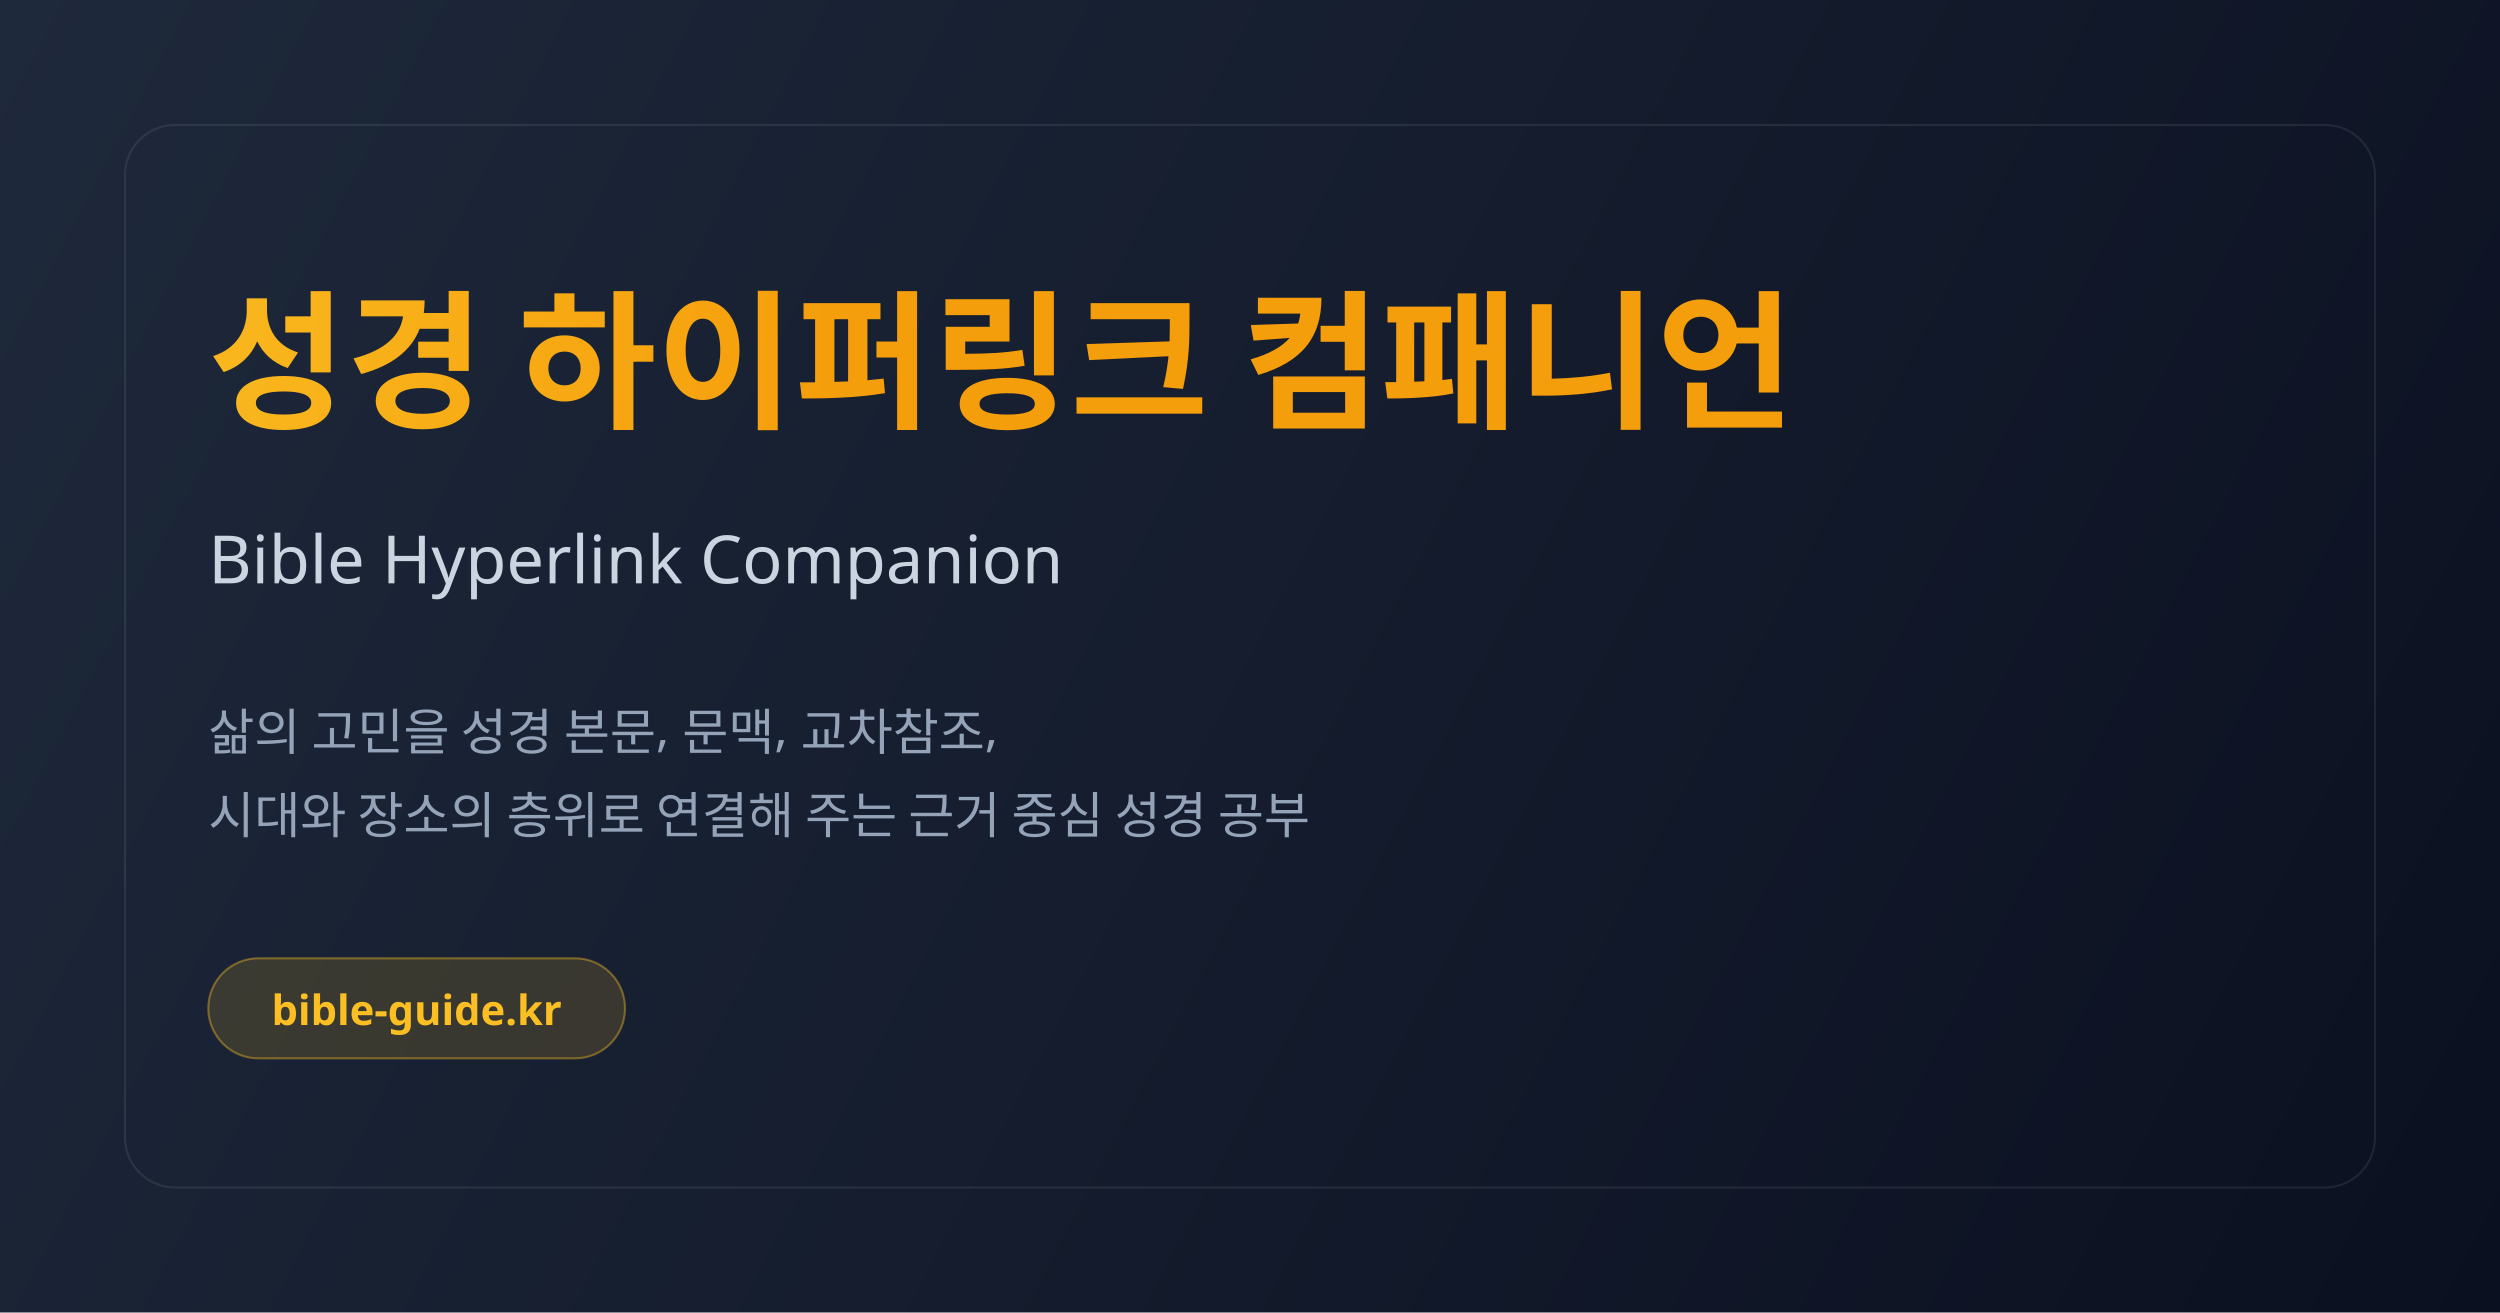
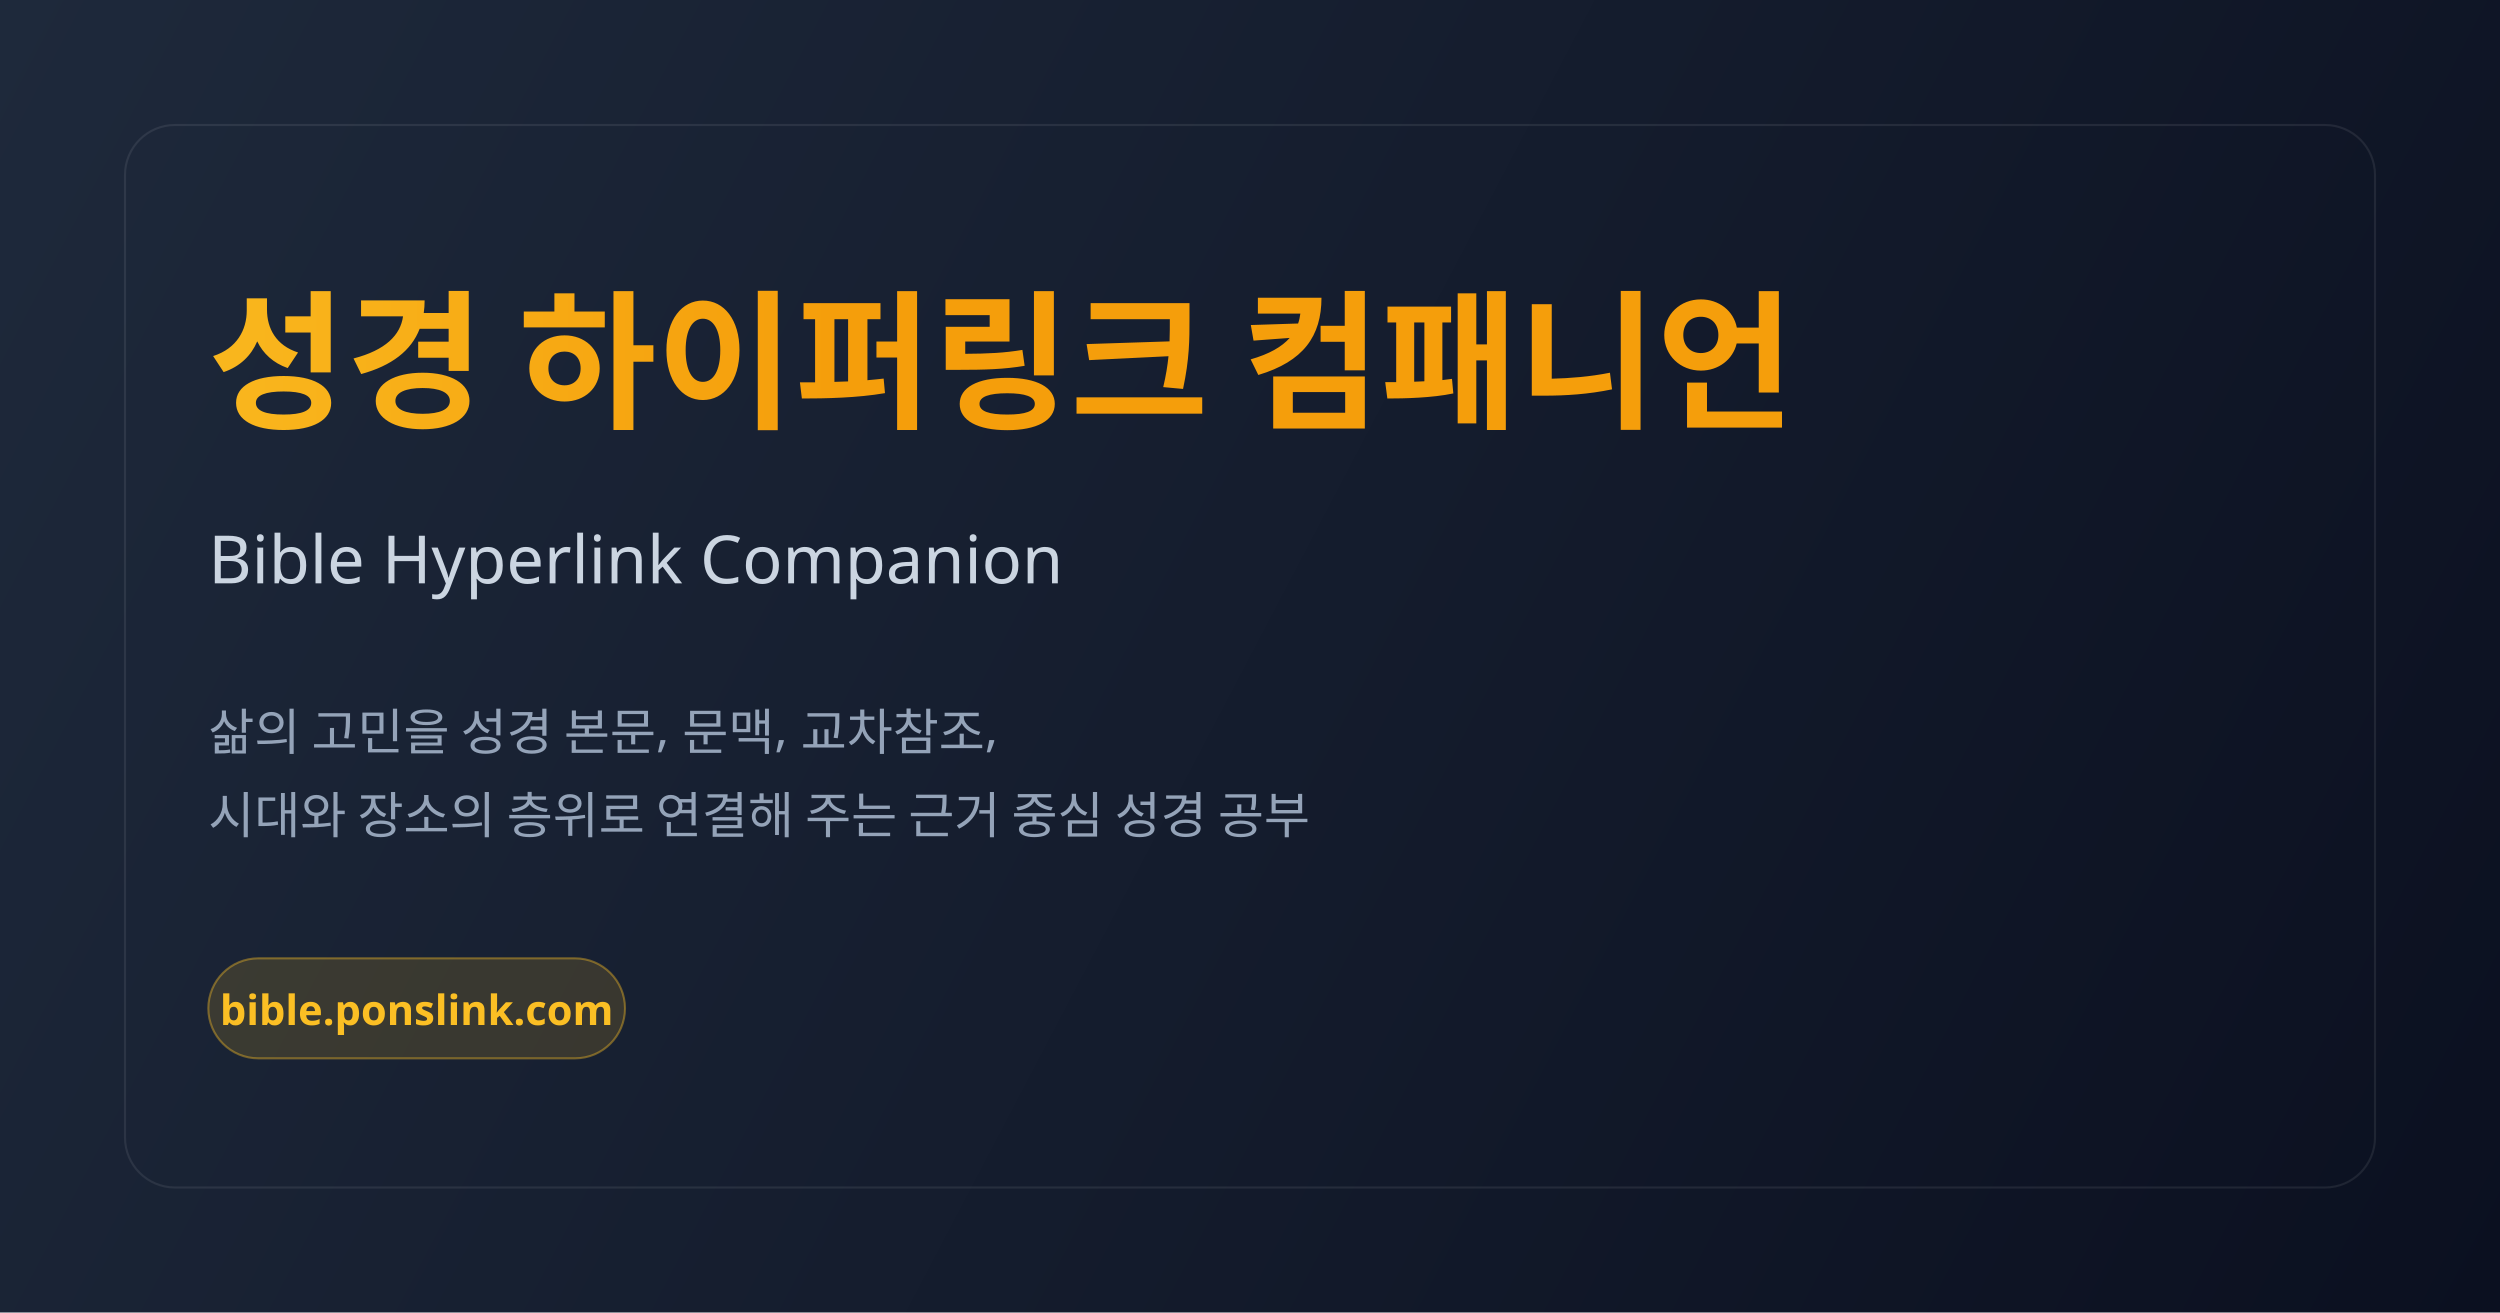
<svg xmlns="http://www.w3.org/2000/svg" viewBox="0 0 1200 630">
  <defs>
    <linearGradient id="bg" x1="0" y1="0" x2="1200" y2="630" gradientUnits="userSpaceOnUse">
      <stop offset="0%" stop-color="#1e293b" />
      <stop offset="100%" stop-color="#0b1020" />
    </linearGradient>
    <linearGradient id="gold" x1="0" y1="0" x2="400" y2="0" gradientUnits="userSpaceOnUse">
      <stop offset="0%" stop-color="#fbbf24" />
      <stop offset="100%" stop-color="#f59e0b" />
    </linearGradient>
  </defs>
  <rect width="1200" height="630" fill="url(#bg)" />
  <rect x="60" y="60" width="1080" height="510" rx="24" fill="none" stroke="rgba(255,255,255,0.08)" stroke-width="1" />
  <text x="100" y="200" font-family="Georgia, serif" font-size="72" font-weight="bold" fill="url(#gold)">성경 하이퍼링크 컴패니언</text>
  <text x="100" y="280" font-family="system-ui, sans-serif" font-size="32" fill="#cbd5e1">Bible Hyperlink Companion</text>
  <text x="100" y="360" font-family="system-ui, sans-serif" font-size="24" fill="#94a3b8">삶의 고민을 성경 본문, 문맥, 교차참조,</text>
  <text x="100" y="400" font-family="system-ui, sans-serif" font-size="24" fill="#94a3b8">시대와 장소의 층위로 연결해 주는 근거 중심 성경 공부</text>
  <rect x="100" y="460" width="200" height="48" rx="24" fill="rgba(251,191,36,0.15)" stroke="rgba(251,191,36,0.4)" stroke-width="1" />
-   <text x="200" y="492" text-anchor="middle" font-family="system-ui, sans-serif" font-size="20" font-weight="600" fill="#fbbf24">bible-guide.kr</text>
+   <text x="200" y="492" text-anchor="middle" font-family="system-ui, sans-serif" font-size="20" font-weight="600" fill="#fbbf24">bible.ponslink.com</text>
</svg>
